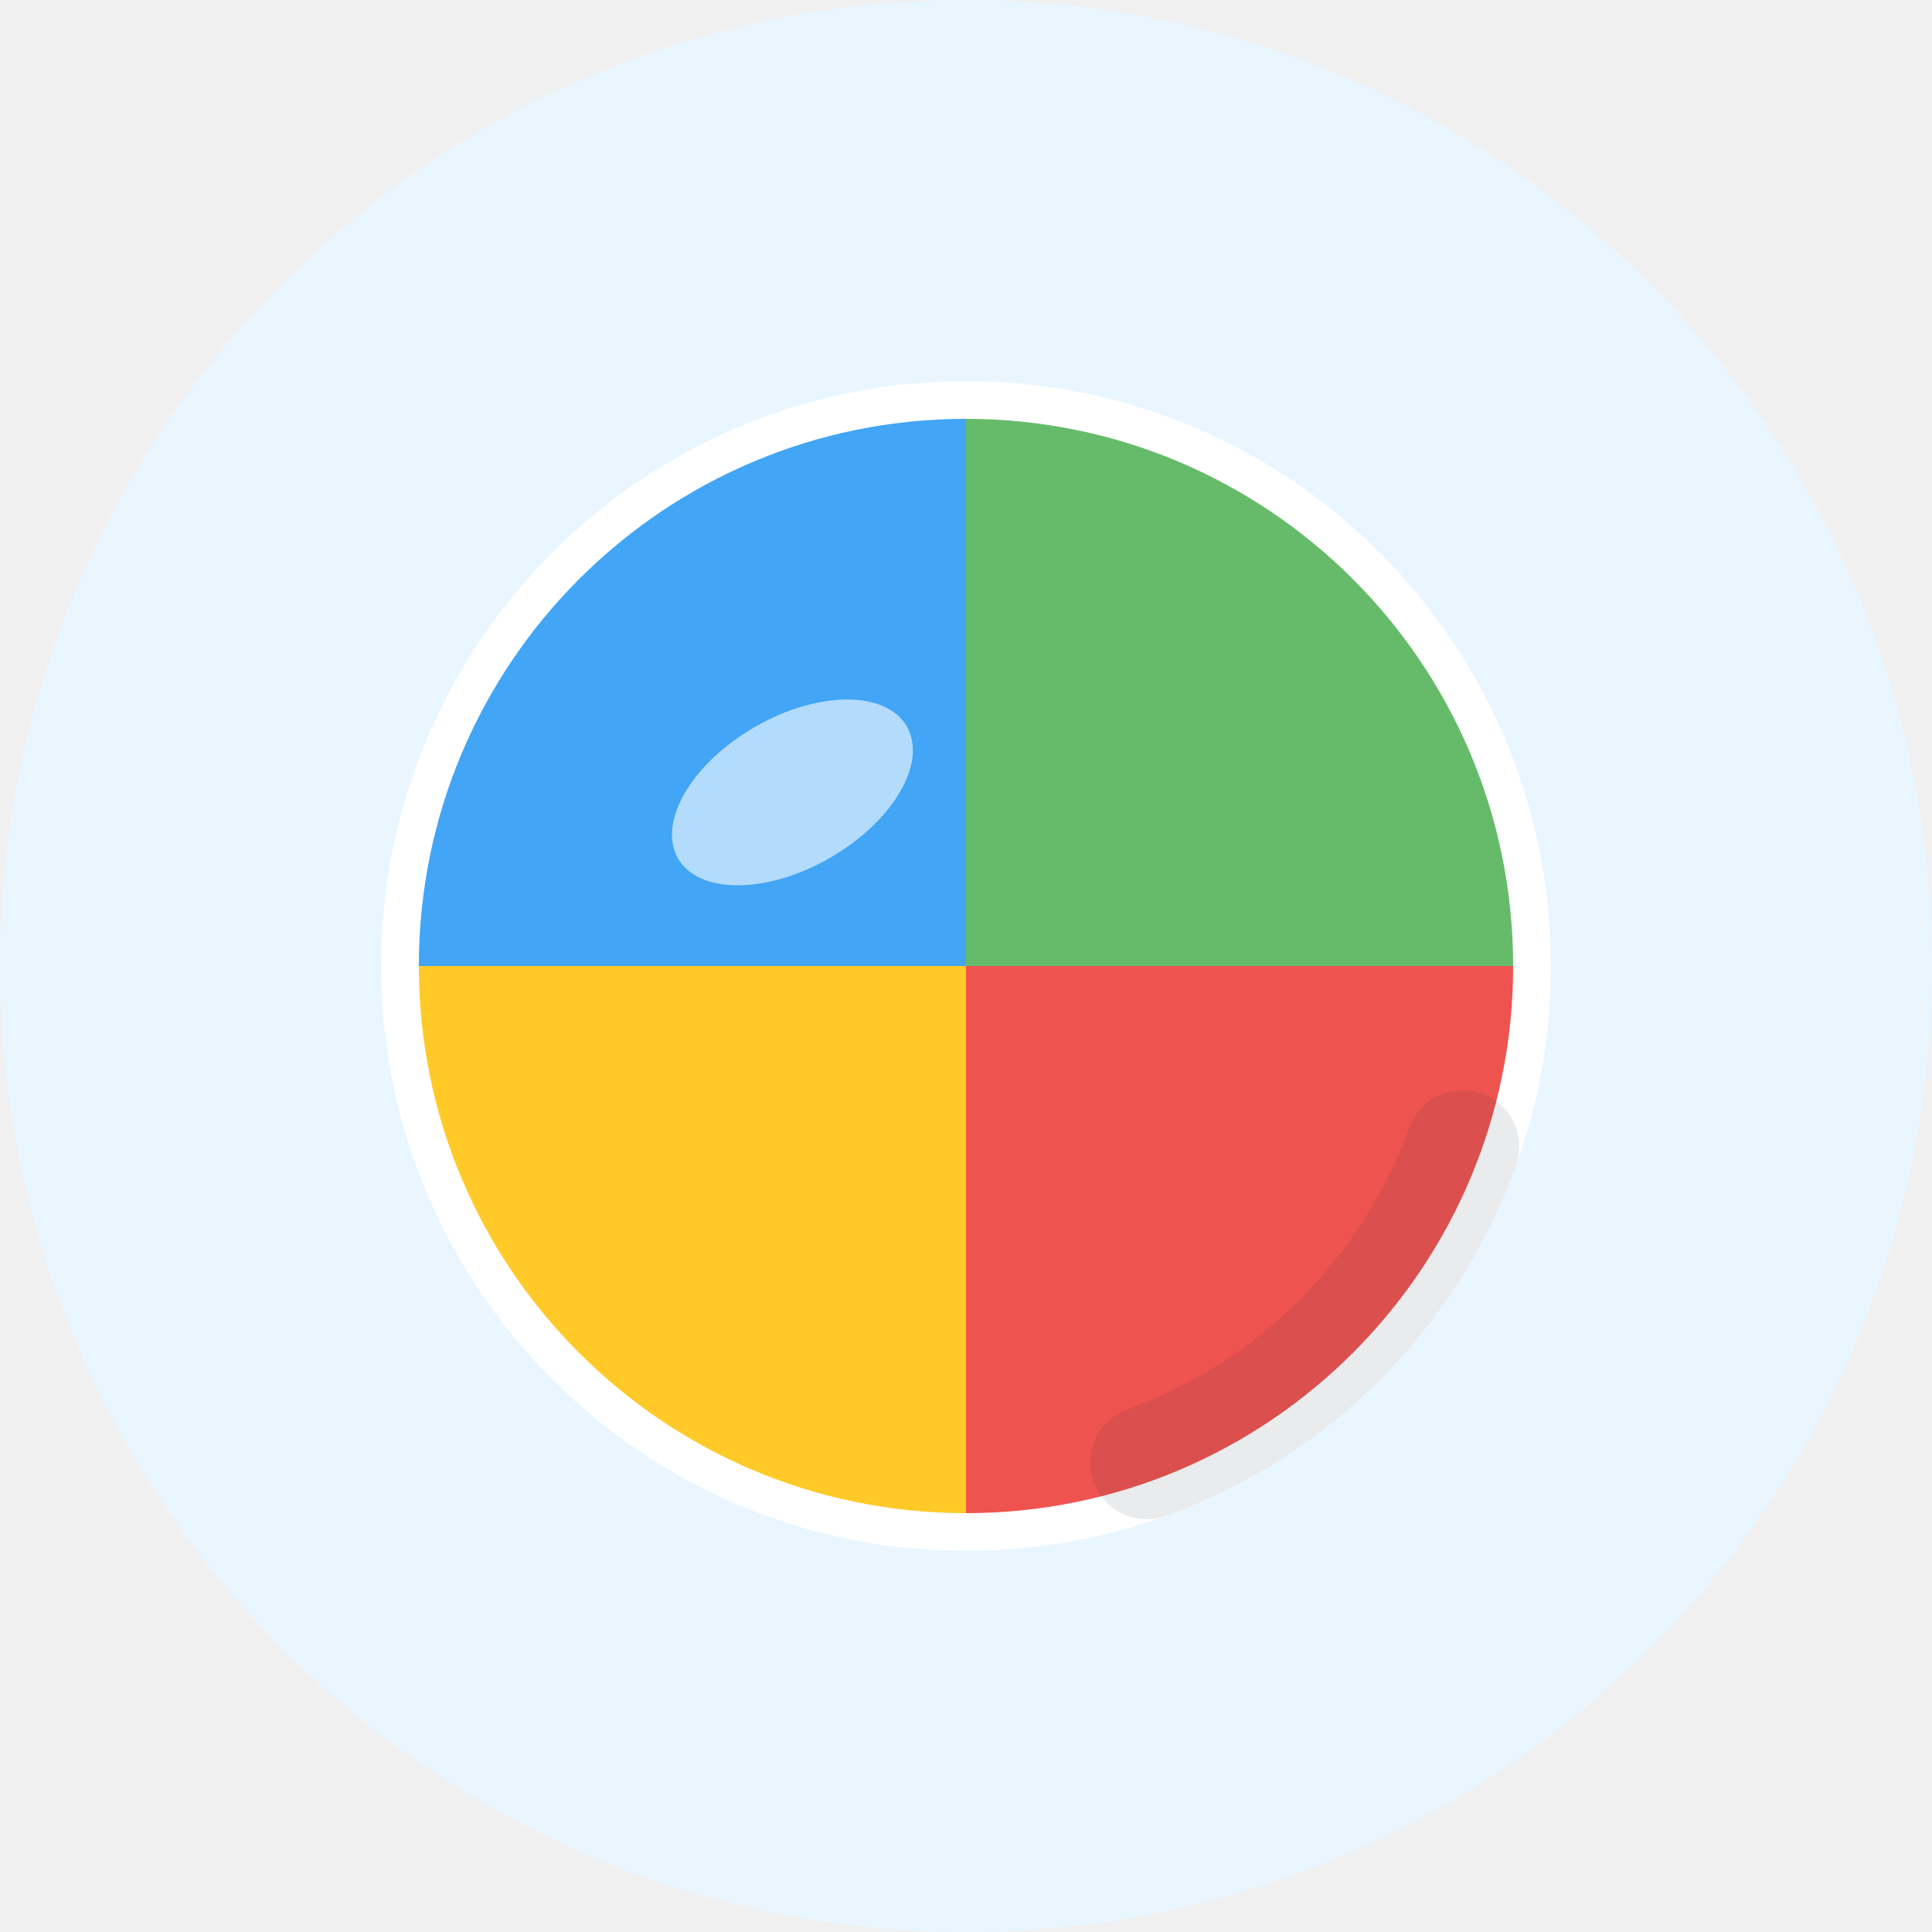
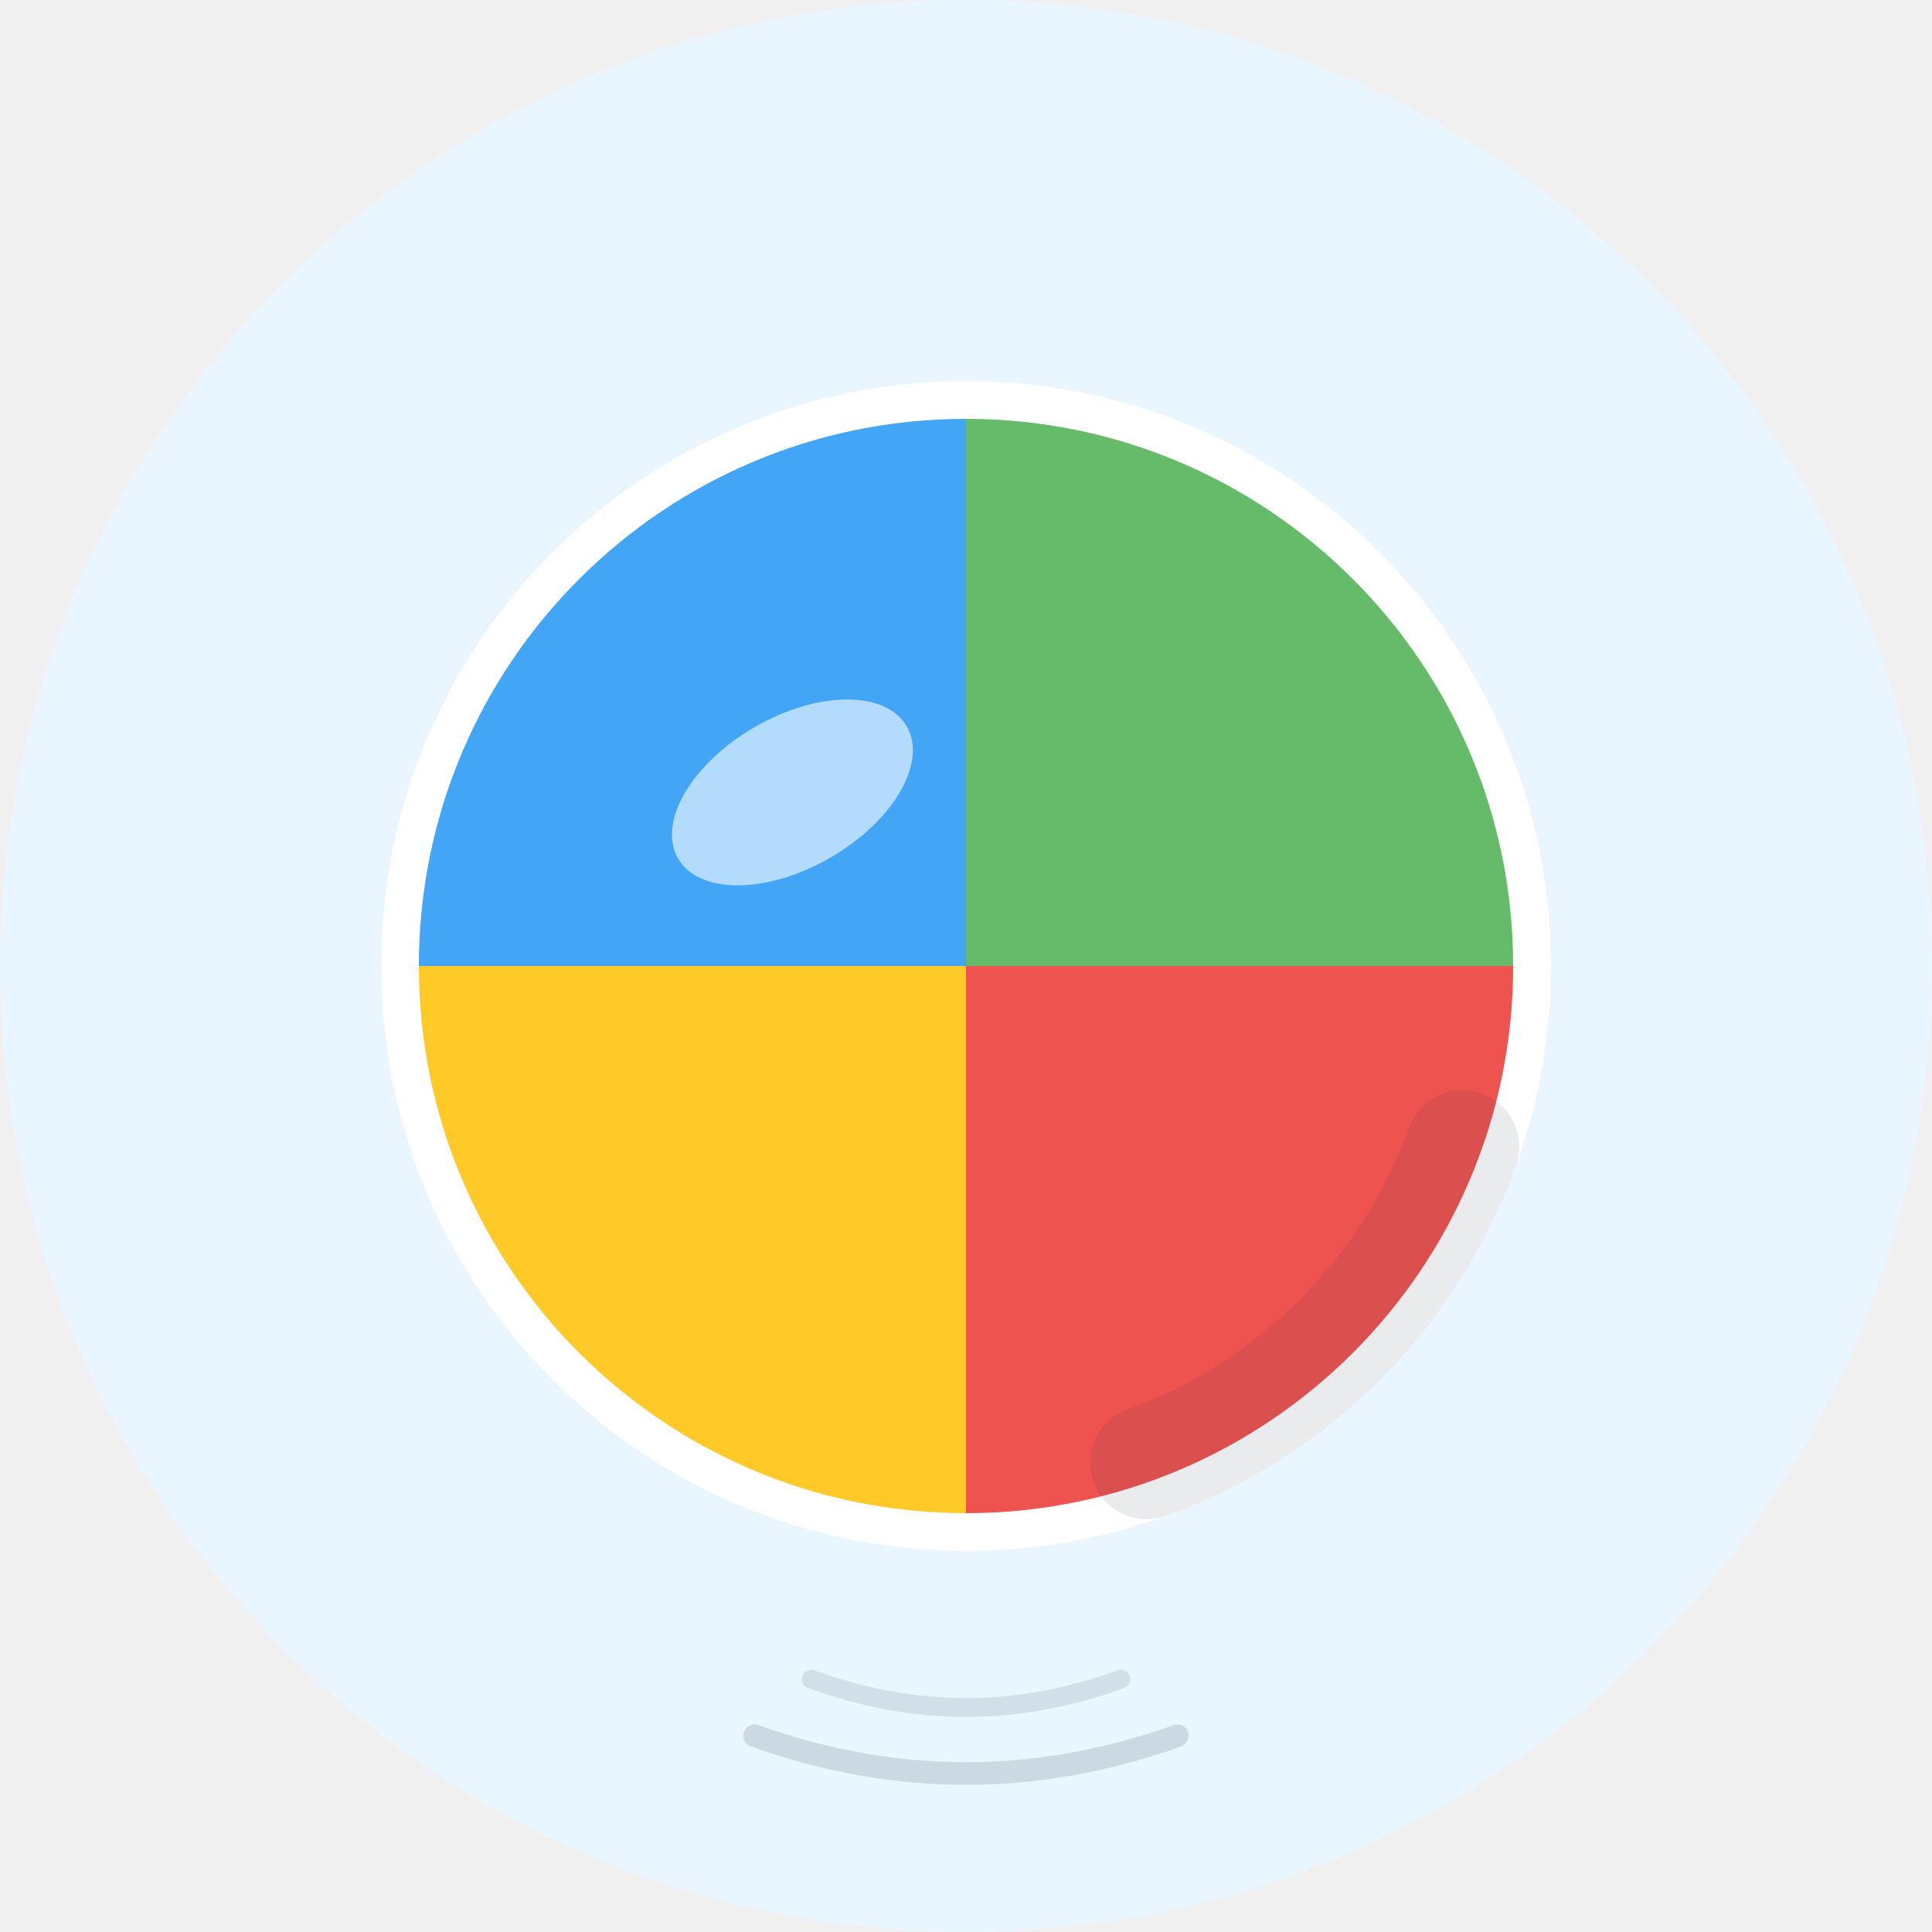
<svg xmlns="http://www.w3.org/2000/svg" width="512" height="512" viewBox="0 0 512 512">
  <circle cx="256" cy="256" r="256" fill="#EAF6FF" />
  <path d="M 256 256 L 406.0 256.0 A 150 150 0 0 1 256.0 406.0 Z" fill="#EF5350" />
  <path d="M 256 256 L 256.0 406.0 A 150 150 0 0 1 106.0 256.0 Z" fill="#FFCA28" />
  <path d="M 256 256 L 106.0 256.0 A 150 150 0 0 1 256.0 106.0 Z" fill="#42A5F5" />
  <path d="M 256 256 L 256.0 106.0 A 150 150 0 0 1 406.0 256.0 Z" fill="#66BB6A" />
  <circle cx="256" cy="256" r="150" fill="none" stroke="#FFFFFF" stroke-width="10" />
  <path d="M 387.6 303.9 A 140 140 0 0 1 303.9 387.6" fill="none" stroke="#20303A" stroke-width="30" stroke-linecap="round" opacity="0.10" />
  <ellipse cx="210" cy="210" rx="35" ry="20" fill="#FFFFFF" transform="rotate(-30 210 210)" opacity="0.6" />
+   <path d="M 200 460 Q 256 480 312 460" fill="none" stroke="#20303A" stroke-width="6" stroke-linecap="round" opacity="0.15" />
+   <path d="M 215 445 Q 256 460 297 445" fill="none" stroke="#20303A" stroke-width="5" stroke-linecap="round" opacity="0.12" />
</svg>
